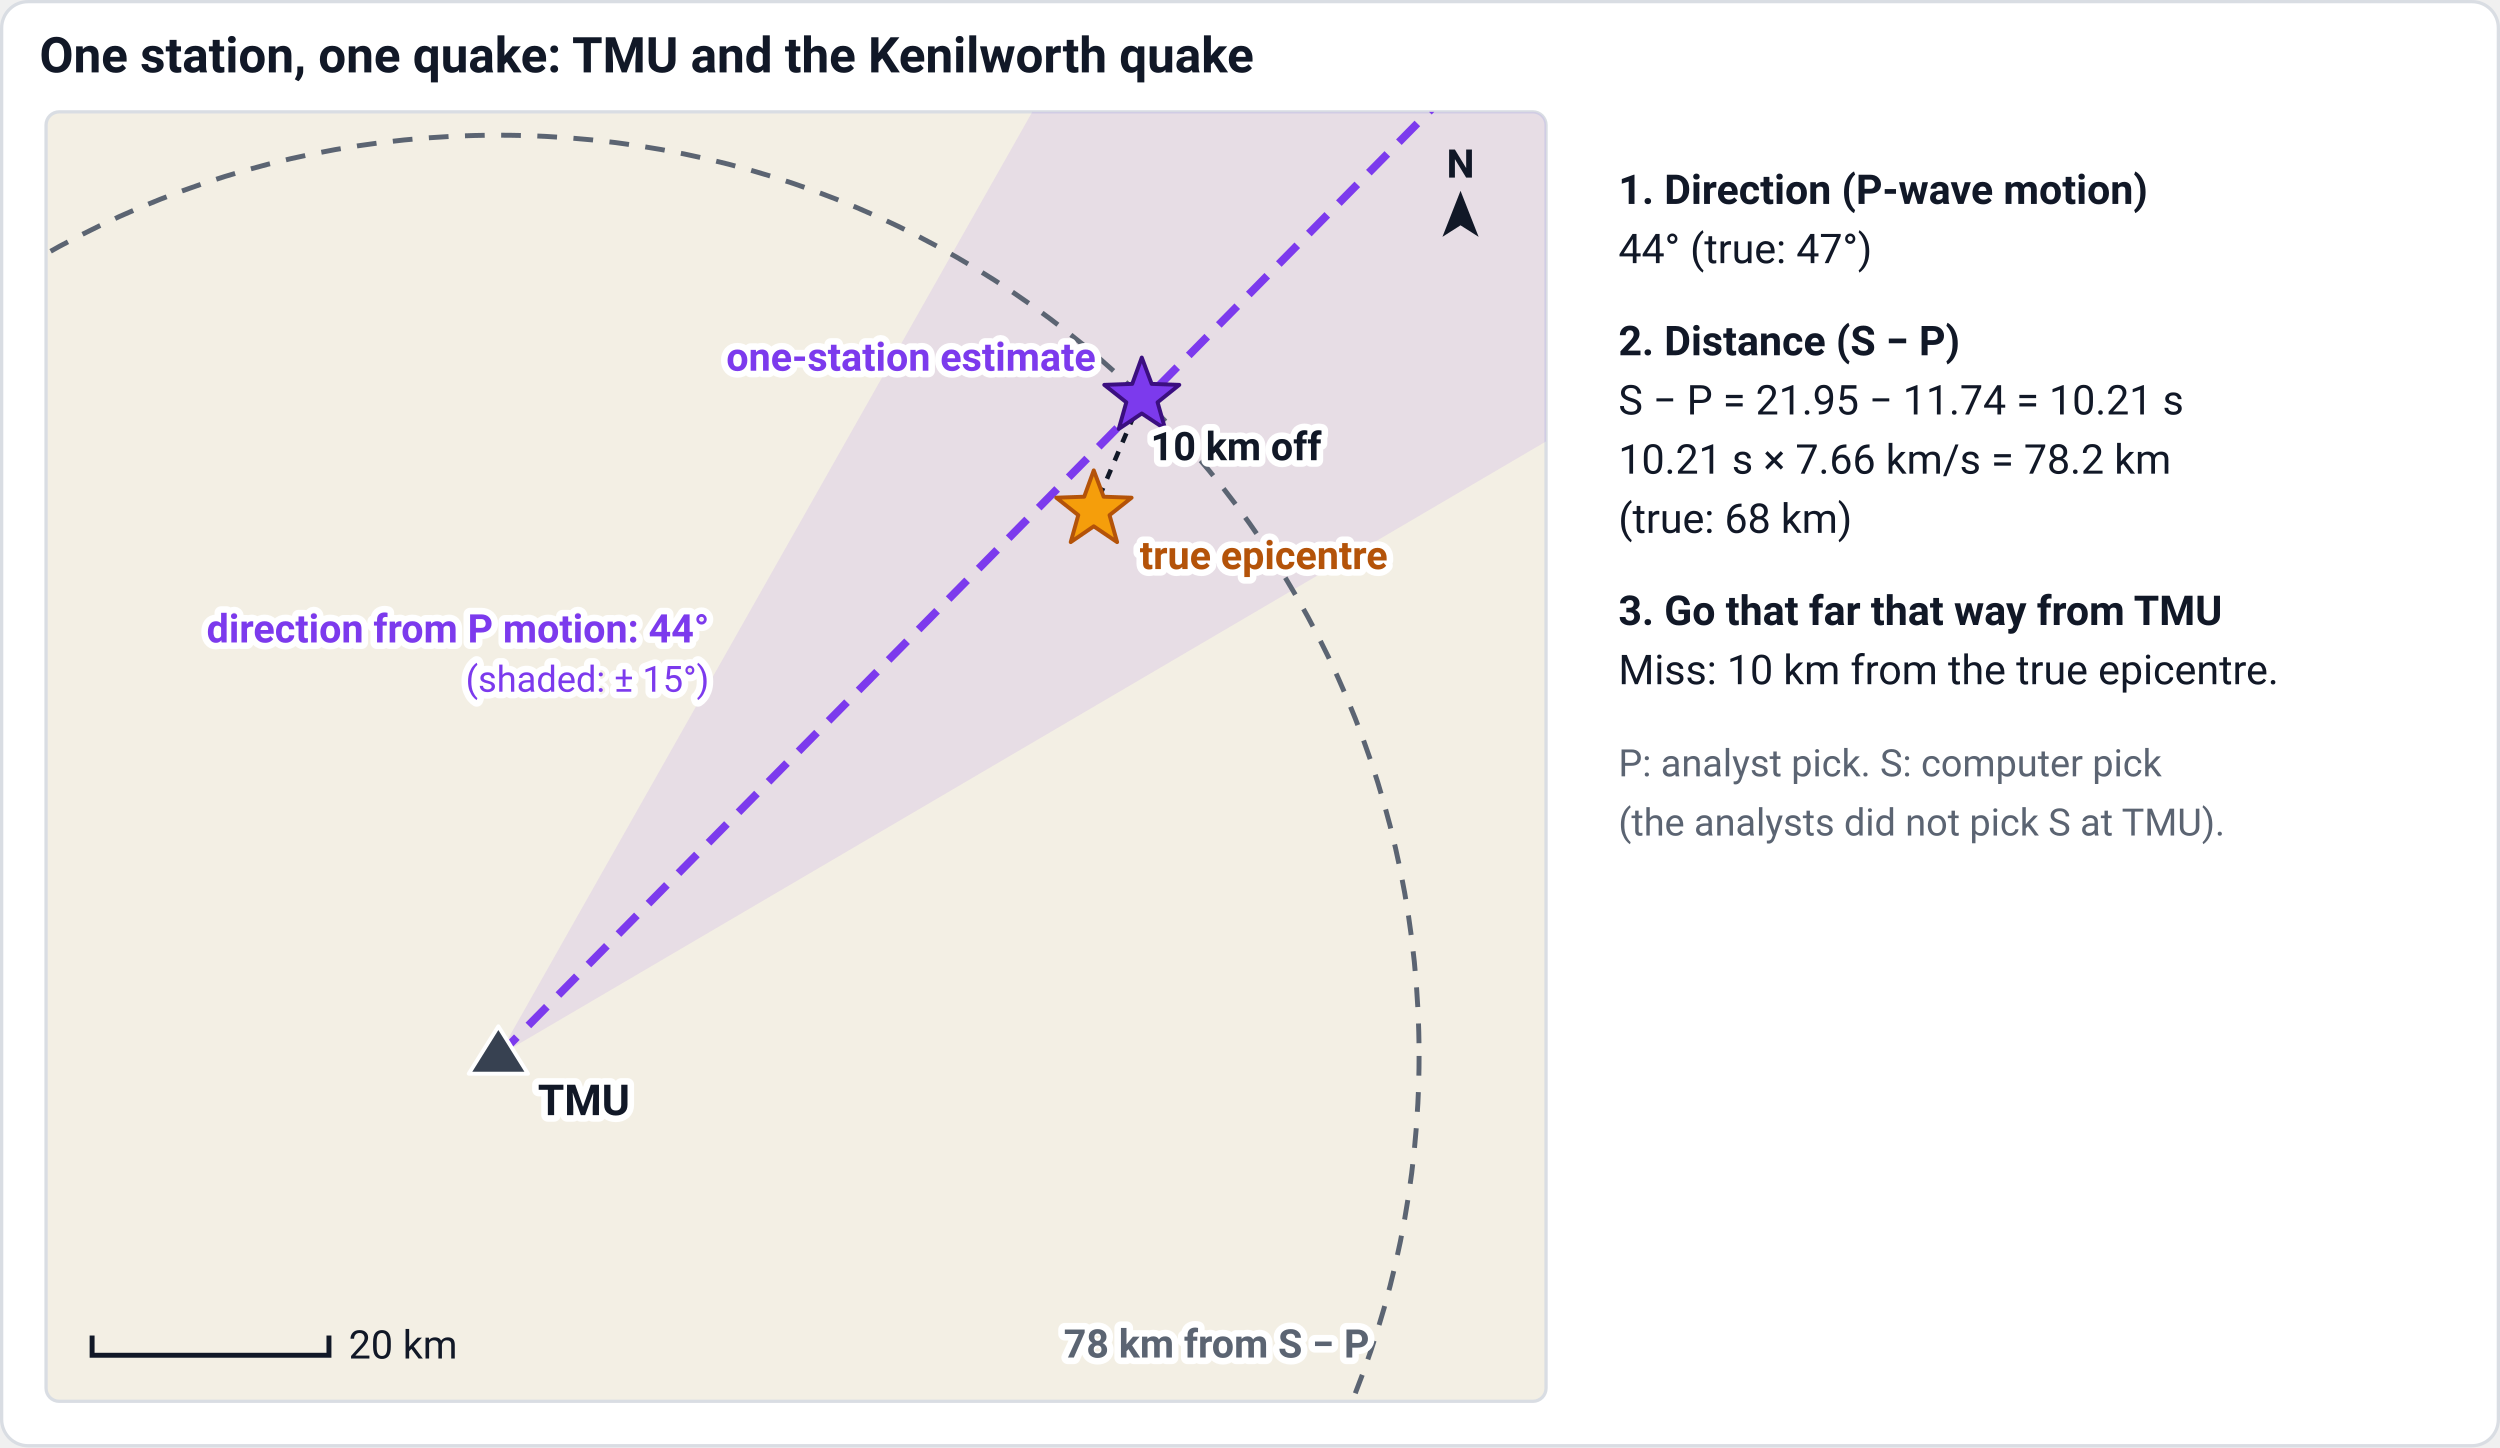
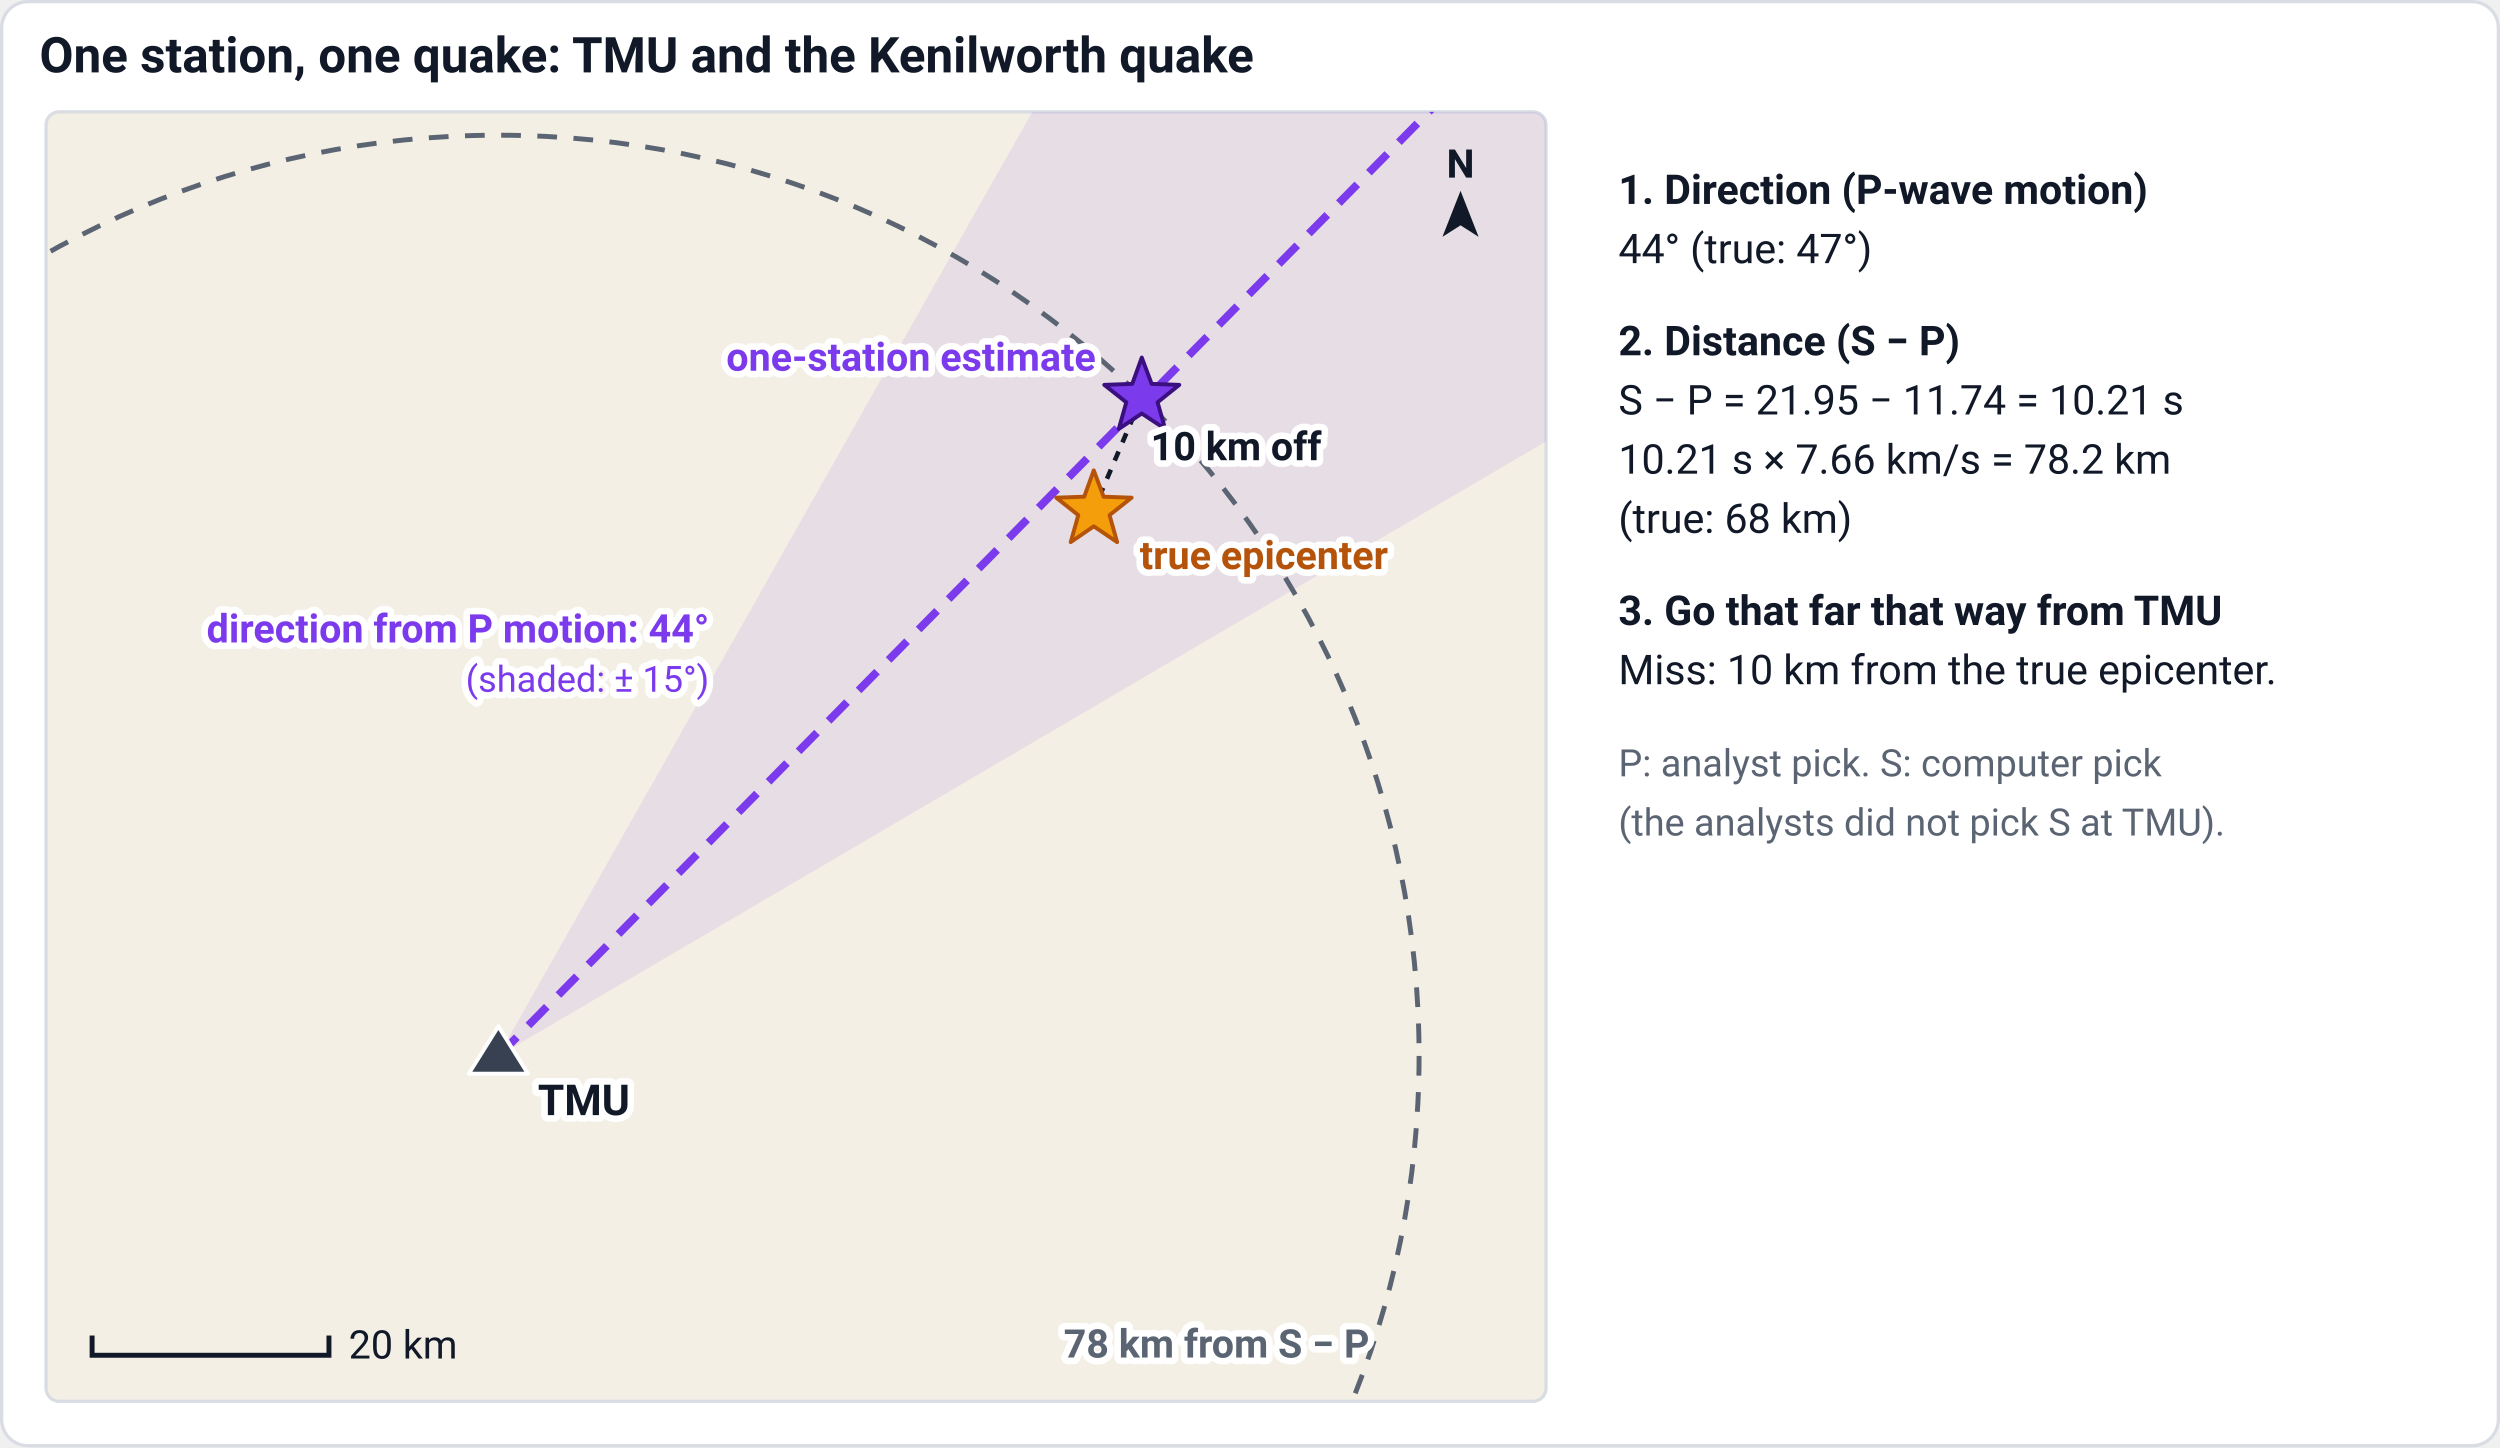
<svg xmlns="http://www.w3.org/2000/svg" viewBox="0 0 760 440" width="760" height="440" role="img" font-family="system-ui, -apple-system, Segoe UI, Roboto, sans-serif">
  <rect x="0.5" y="0.5" width="759" height="439" rx="8" fill="#ffffff" stroke="#d9dde3" />
  <text x="12" y="22" font-size="15" font-weight="600" fill="#111827">One station, one quake: TMU and the Kenilworth quake</text>
  <defs>
    <clipPath id="gm-map">
      <rect x="14" y="34" width="456" height="392" rx="4" />
    </clipPath>
  </defs>
  <rect x="14" y="34" width="456" height="392" rx="4" fill="#f3efe4" stroke="#d9dde3" />
  <g clip-path="url(#gm-map)">
    <polygon points="151.5,321 399.9,-118.2 586.6,65.8" fill="rgba(124,58,237,0.10)" />
    <circle cx="151.5" cy="321" r="279.9" fill="none" stroke="#5b6472" stroke-width="1.5" stroke-dasharray="6 5" />
    <line x1="151.5" y1="321" x2="505.8" y2="-38.5" stroke="#7c3aed" stroke-width="2.4" stroke-dasharray="8 5" />
  </g>
  <text x="215.6" y="195.3" font-size="12" font-weight="700" text-anchor="end" fill="#7c3aed" stroke="#ffffff" stroke-width="4" stroke-linejoin="round" paint-order="stroke">direction from P motion: 44°</text>
  <text x="215.6" y="210.3" font-size="11" text-anchor="end" fill="#7c3aed" stroke="#ffffff" stroke-width="4" stroke-linejoin="round" paint-order="stroke">(shaded: ± 15°)</text>
  <text x="416.3" y="412.7" font-size="12" font-weight="700" text-anchor="end" fill="#5b6472" stroke="#ffffff" stroke-width="4" stroke-linejoin="round" paint-order="stroke">78 km from S − P</text>
  <line x1="347.1" y1="120.7" x2="332.5" y2="155" stroke="#111827" stroke-width="1.4" stroke-dasharray="3 3" />
  <polygon points="332.5,143 335.5,151 344,151.3 337.3,156.6 339.6,164.8 332.5,160 325.5,164.8 327.8,156.6 321.1,151.3 329.6,151" fill="#f59e0b" stroke="#b45309" stroke-width="1.2" stroke-linejoin="round" />
  <polygon points="347.1,108.7 350.1,116.7 358.5,117 351.9,122.3 354.2,130.4 347.1,125.7 340.1,130.4 342.4,122.3 335.7,117 344.2,116.7" fill="#7c3aed" stroke="#3b0f80" stroke-width="1.2" stroke-linejoin="round" />
-   <text x="346.5" y="173" font-size="12" font-weight="700" fill="#b45309" stroke="#ffffff" stroke-width="4" stroke-linejoin="round" paint-order="stroke">true epicentre</text>
+   <text x="346.5" y="173" font-size="12" font-weight="700" fill="#b45309" stroke="#ffffff" stroke-width="4" stroke-linejoin="round" paint-order="stroke">true epicenter</text>
  <text x="333.1" y="112.7" font-size="12" font-weight="700" text-anchor="end" fill="#7c3aed" stroke="#ffffff" stroke-width="4" stroke-linejoin="round" paint-order="stroke">one-station estimate</text>
  <text x="349.8" y="139.9" font-size="12" font-weight="700" fill="#111827" stroke="#ffffff" stroke-width="4" stroke-linejoin="round" paint-order="stroke">10 km off</text>
  <polygon points="151.5,312 142.5,326.4 160.5,326.4" fill="#374151" stroke="#ffffff" stroke-width="1.2" stroke-linejoin="round" />
  <text x="163.5" y="339" font-size="13" font-weight="700" fill="#111827" stroke="#ffffff" stroke-width="4" stroke-linejoin="round" paint-order="stroke">TMU</text>
  <path d="M444 58L449.5 72L444 68.5L438.5 72Z" fill="#111827" />
  <text x="444" y="54" font-size="12" font-weight="700" text-anchor="middle" fill="#111827">N</text>
  <path d="M28 406V412H100V406" fill="none" stroke="#111827" stroke-width="1.5" />
  <text x="106" y="413" font-size="12" fill="#111827">20 km</text>
  <text x="492" y="62" font-size="12.5" font-weight="700" fill="#111827">1. Direction (P-wave motion)</text>
  <text x="492" y="80" font-size="12.5" fill="#111827">44° (true: 47°)</text>
  <text x="492" y="108" font-size="12.5" font-weight="700" fill="#111827">2. Distance (S − P)</text>
  <text x="492" y="126" font-size="12.5" fill="#111827">S − P = 21.95 − 11.74 = 10.21 s</text>
  <text x="492" y="144" font-size="12.5" fill="#111827">10.21 s × 7.66 km/s = 78.2 km</text>
  <text x="492" y="162" font-size="12.5" fill="#111827">(true: 68 km)</text>
  <text x="492" y="190" font-size="12.5" font-weight="700" fill="#111827">3. Go that far that way from TMU</text>
-   <text x="492" y="208" font-size="12.5" fill="#111827">Miss: 10 km from the true epicentre.</text>
+   <text x="492" y="208" font-size="12.5" fill="#111827">Miss: 10 km from the true epicenter.</text>
  <text x="492" y="236" font-size="11.5" fill="#5b6472">P: analyst pick. S: computer pick</text>
  <text x="492" y="254" font-size="11.5" fill="#5b6472">(the analysts did not pick S at TMU).</text>
</svg>
